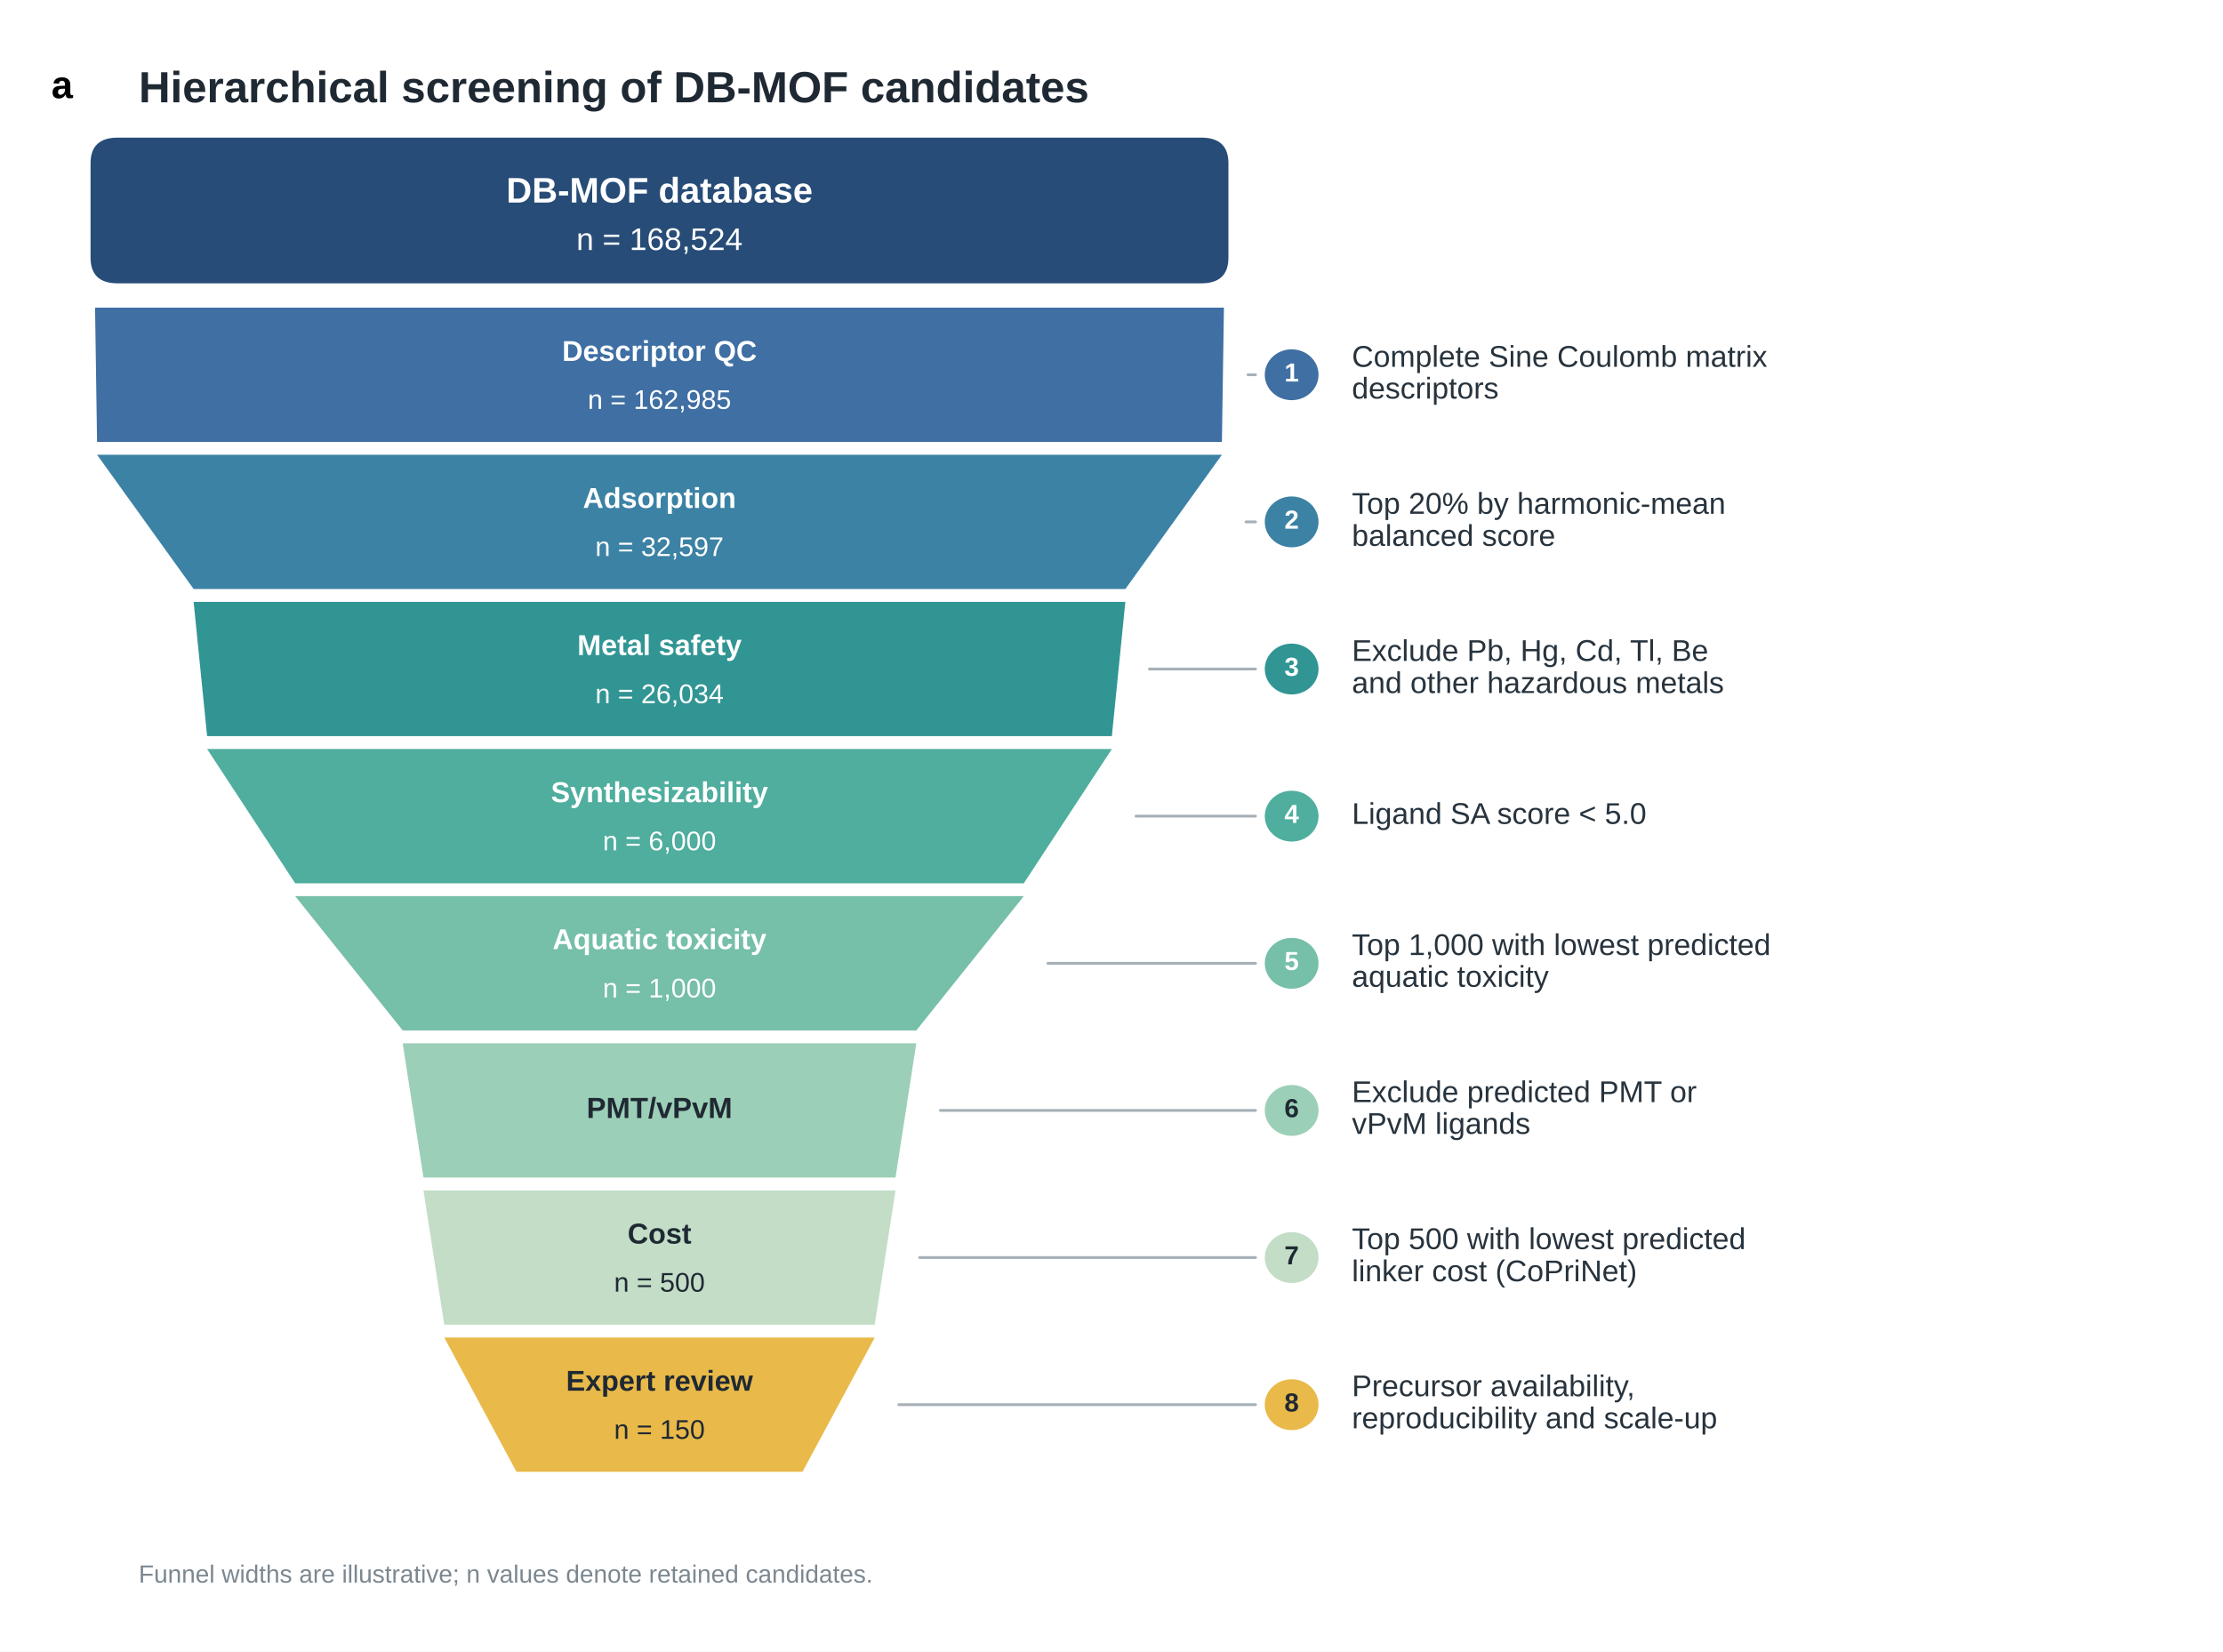
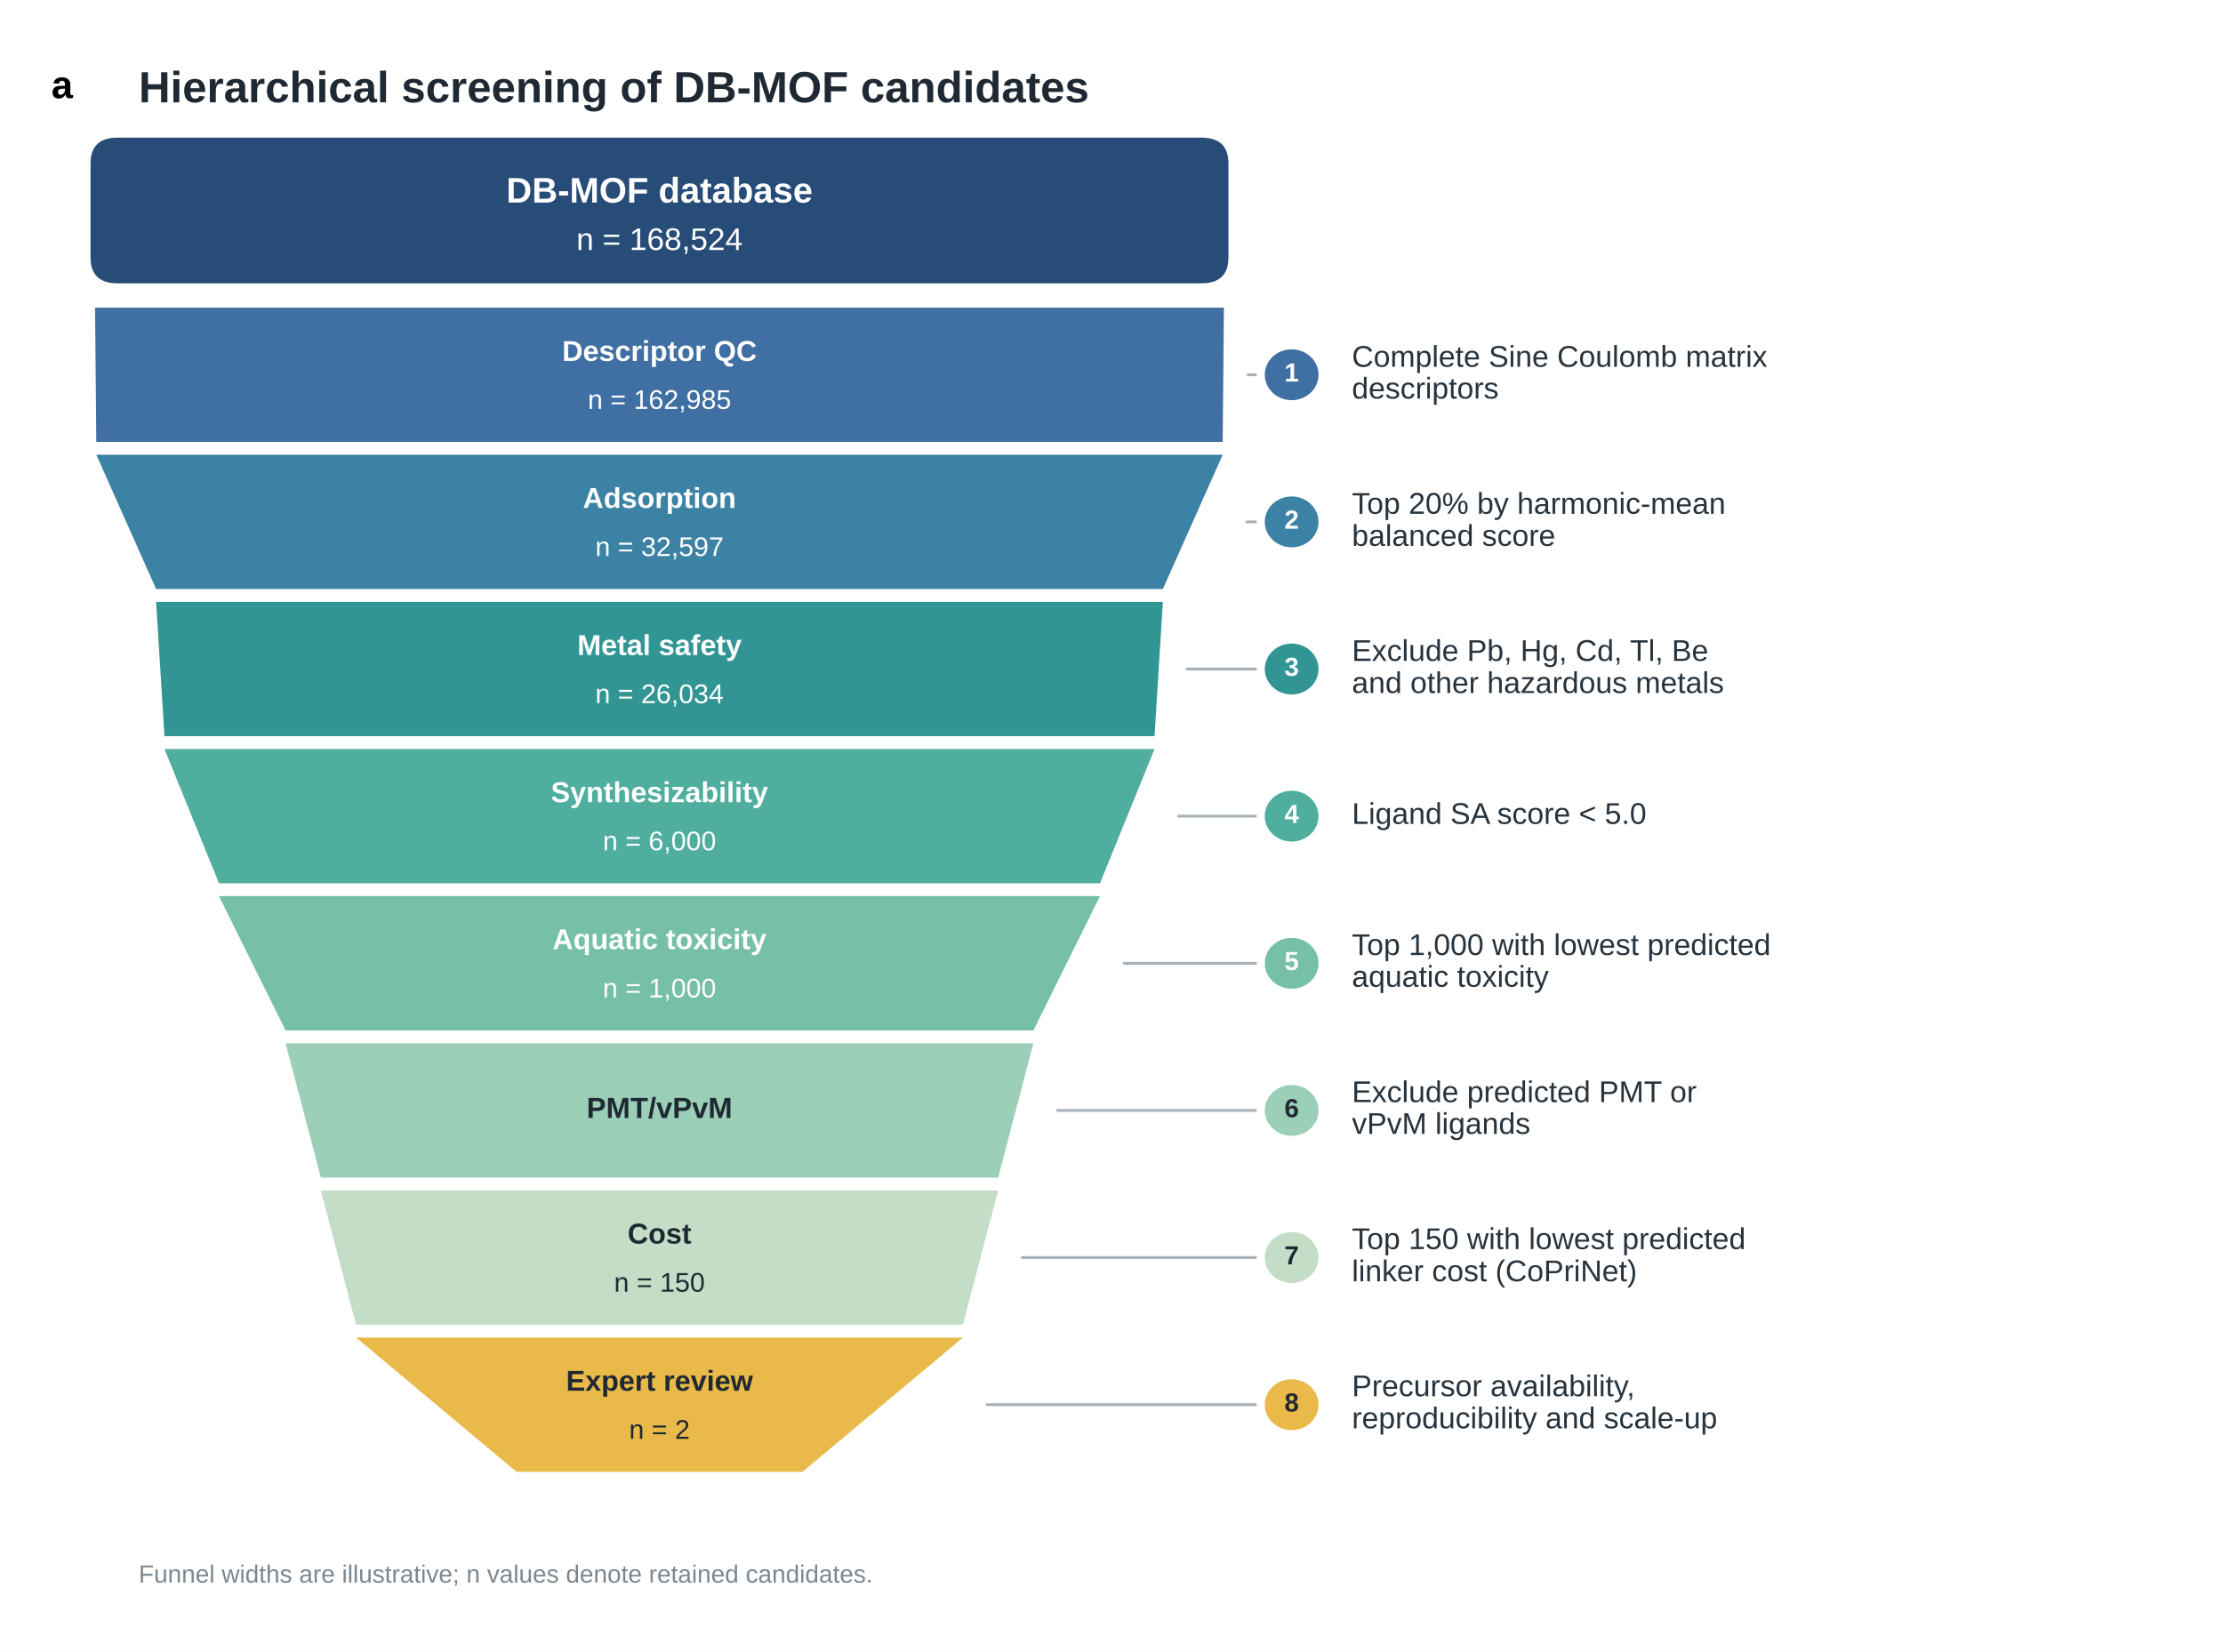
<svg xmlns="http://www.w3.org/2000/svg" width="518.4pt" height="385.2pt" viewBox="0 0 518.4 385.2" version="1.1">
  <defs>
    <style type="text/css">*{stroke-linejoin: round; stroke-linecap: butt}</style>
  </defs>
  <g id="figure_1">
    <g id="patch_1">
      <path d="M 0 385.2  L 518.4 385.2  L 518.4 0  L 0 0  z " style="fill: #ffffff" />
    </g>
    <g id="axes_1">
      <g id="line2d_1">
-         <path d="M 291.033 87.399  L 292.788 87.399  " clip-path="url(#p507f6b612e)" style="fill: none; stroke: #a7b0b7; stroke-width: 0.65; stroke-linecap: round" />
+         <path d="M 291.033 87.399  L 292.788 87.399  " clip-path="url(#p223ba0bb8d)" style="fill: none; stroke: #a7b0b7; stroke-width: 0.65; stroke-linecap: round" />
      </g>
      <g id="line2d_2">
-         <path d="M 290.565 121.713  L 292.788 121.713  " clip-path="url(#p507f6b612e)" style="fill: none; stroke: #a7b0b7; stroke-width: 0.65; stroke-linecap: round" />
+         <path d="M 290.743 121.713  L 292.788 121.713  " clip-path="url(#p223ba0bb8d)" style="fill: none; stroke: #a7b0b7; stroke-width: 0.65; stroke-linecap: round" />
      </g>
      <g id="line2d_3">
-         <path d="M 268.047 156.027  L 292.788 156.027  " clip-path="url(#p507f6b612e)" style="fill: none; stroke: #a7b0b7; stroke-width: 0.65; stroke-linecap: round" />
+         <path d="M 276.797 156.027  L 292.788 156.027  " clip-path="url(#p223ba0bb8d)" style="fill: none; stroke: #a7b0b7; stroke-width: 0.65; stroke-linecap: round" />
      </g>
      <g id="line2d_4">
-         <path d="M 264.901 190.341  L 292.788 190.341  " clip-path="url(#p507f6b612e)" style="fill: none; stroke: #a7b0b7; stroke-width: 0.65; stroke-linecap: round" />
+         <path d="M 274.849 190.341  L 292.788 190.341  " clip-path="url(#p223ba0bb8d)" style="fill: none; stroke: #a7b0b7; stroke-width: 0.65; stroke-linecap: round" />
      </g>
      <g id="line2d_5">
-         <path d="M 244.366 224.655  L 292.788 224.655  " clip-path="url(#p507f6b612e)" style="fill: none; stroke: #a7b0b7; stroke-width: 0.65; stroke-linecap: round" />
+         <path d="M 262.131 224.655  L 292.788 224.655  " clip-path="url(#p223ba0bb8d)" style="fill: none; stroke: #a7b0b7; stroke-width: 0.65; stroke-linecap: round" />
      </g>
      <g id="line2d_6">
-         <path d="M 219.297 258.969  L 292.788 258.969  " clip-path="url(#p507f6b612e)" style="fill: none; stroke: #a7b0b7; stroke-width: 0.65; stroke-linecap: round" />
+         <path d="M 246.605 258.969  L 292.788 258.969  " clip-path="url(#p223ba0bb8d)" style="fill: none; stroke: #a7b0b7; stroke-width: 0.65; stroke-linecap: round" />
      </g>
      <g id="line2d_7">
-         <path d="M 214.448 293.283  L 292.788 293.283  " clip-path="url(#p507f6b612e)" style="fill: none; stroke: #a7b0b7; stroke-width: 0.65; stroke-linecap: round" />
+         <path d="M 238.385 293.283  L 292.788 293.283  " clip-path="url(#p223ba0bb8d)" style="fill: none; stroke: #a7b0b7; stroke-width: 0.65; stroke-linecap: round" />
      </g>
      <g id="line2d_8">
-         <path d="M 209.599 327.597  L 292.788 327.597  " clip-path="url(#p507f6b612e)" style="fill: none; stroke: #a7b0b7; stroke-width: 0.65; stroke-linecap: round" />
+         <path d="M 230.166 327.597  L 292.788 327.597  " clip-path="url(#p223ba0bb8d)" style="fill: none; stroke: #a7b0b7; stroke-width: 0.65; stroke-linecap: round" />
      </g>
      <g id="patch_2">
-         <path d="M 27.432 66.077  L 280.152 66.077  Q 286.47 66.077 286.47 60.081  L 286.47 38.093  Q 286.47 32.097 280.152 32.097  L 27.432 32.097  Q 21.114 32.097 21.114 38.093  L 21.114 60.081  Q 21.114 66.077 27.432 66.077  z " clip-path="url(#p507f6b612e)" style="fill: #274c77" />
+         <path d="M 27.432 66.077  L 280.152 66.077  Q 286.47 66.077 286.47 60.081  L 286.47 38.093  Q 286.47 32.097 280.152 32.097  L 27.432 32.097  Q 21.114 32.097 21.114 38.093  L 21.114 60.081  Q 21.114 66.077 27.432 66.077  z " clip-path="url(#p223ba0bb8d)" style="fill: #274c77" />
      </g>
      <g id="patch_3">
-         <path d="M 22.167 71.741  L 285.417 71.741  L 284.949 103.057  L 22.635 103.057  z " clip-path="url(#p507f6b612e)" style="fill: #3f6fa3" />
+         <path d="M 22.167 71.741  L 285.417 71.741  L 285.127 103.057  L 22.457 103.057  z " clip-path="url(#p223ba0bb8d)" style="fill: #3f6fa3" />
      </g>
      <g id="patch_4">
-         <path d="M 301.212 93.729  C 302.981 93.729 304.677 93.062 305.928 91.875  C 307.178 90.688 307.881 89.077 307.881 87.399  C 307.881 85.72 307.178 84.11 305.928 82.923  C 304.677 81.736 302.981 81.069 301.212 81.069  C 299.443 81.069 297.747 81.736 296.496 82.923  C 295.246 84.11 294.543 85.72 294.543 87.399  C 294.543 89.077 295.246 90.688 296.496 91.875  C 297.747 93.062 299.443 93.729 301.212 93.729  z " clip-path="url(#p507f6b612e)" style="fill: #3f6fa3; stroke: #ffffff; stroke-width: 0.8; stroke-linejoin: miter" />
+         <path d="M 301.212 93.729  C 302.981 93.729 304.677 93.062 305.928 91.875  C 307.178 90.688 307.881 89.077 307.881 87.399  C 307.881 85.72 307.178 84.11 305.928 82.923  C 304.677 81.736 302.981 81.069 301.212 81.069  C 299.443 81.069 297.747 81.736 296.496 82.923  C 295.246 84.11 294.543 85.72 294.543 87.399  C 294.543 89.077 295.246 90.688 296.496 91.875  C 297.747 93.062 299.443 93.729 301.212 93.729  z " clip-path="url(#p223ba0bb8d)" style="fill: #3f6fa3; stroke: #ffffff; stroke-width: 0.8; stroke-linejoin: miter" />
      </g>
      <g id="patch_5">
-         <path d="M 22.635 106.055  L 284.949 106.055  L 262.431 137.371  L 45.153 137.371  z " clip-path="url(#p507f6b612e)" style="fill: #3c82a4" />
+         <path d="M 22.457 106.055  L 285.127 106.055  L 271.181 137.371  L 36.403 137.371  z " clip-path="url(#p223ba0bb8d)" style="fill: #3c82a4" />
      </g>
      <g id="patch_6">
-         <path d="M 301.212 128.043  C 302.981 128.043 304.677 127.376 305.928 126.189  C 307.178 125.002 307.881 123.391 307.881 121.713  C 307.881 120.034 307.178 118.424 305.928 117.237  C 304.677 116.05 302.981 115.383 301.212 115.383  C 299.443 115.383 297.747 116.05 296.496 117.237  C 295.246 118.424 294.543 120.034 294.543 121.713  C 294.543 123.391 295.246 125.002 296.496 126.189  C 297.747 127.376 299.443 128.043 301.212 128.043  z " clip-path="url(#p507f6b612e)" style="fill: #3c82a4; stroke: #ffffff; stroke-width: 0.8; stroke-linejoin: miter" />
+         <path d="M 301.212 128.043  C 302.981 128.043 304.677 127.376 305.928 126.189  C 307.178 125.002 307.881 123.391 307.881 121.713  C 307.881 120.034 307.178 118.424 305.928 117.237  C 304.677 116.05 302.981 115.383 301.212 115.383  C 299.443 115.383 297.747 116.05 296.496 117.237  C 295.246 118.424 294.543 120.034 294.543 121.713  C 294.543 123.391 295.246 125.002 296.496 126.189  C 297.747 127.376 299.443 128.043 301.212 128.043  z " clip-path="url(#p223ba0bb8d)" style="fill: #3c82a4; stroke: #ffffff; stroke-width: 0.8; stroke-linejoin: miter" />
      </g>
      <g id="patch_7">
-         <path d="M 45.153 140.369  L 262.431 140.369  L 259.285 171.685  L 48.299 171.685  z " clip-path="url(#p507f6b612e)" style="fill: #319594" />
+         <path d="M 36.403 140.369  L 271.181 140.369  L 269.233 171.685  L 38.351 171.685  z " clip-path="url(#p223ba0bb8d)" style="fill: #319594" />
      </g>
      <g id="patch_8">
-         <path d="M 301.212 162.357  C 302.981 162.357 304.677 161.69 305.928 160.503  C 307.178 159.316 307.881 157.705 307.881 156.027  C 307.881 154.348 307.178 152.738 305.928 151.551  C 304.677 150.364 302.981 149.697 301.212 149.697  C 299.443 149.697 297.747 150.364 296.496 151.551  C 295.246 152.738 294.543 154.348 294.543 156.027  C 294.543 157.705 295.246 159.316 296.496 160.503  C 297.747 161.69 299.443 162.357 301.212 162.357  z " clip-path="url(#p507f6b612e)" style="fill: #319594; stroke: #ffffff; stroke-width: 0.8; stroke-linejoin: miter" />
+         <path d="M 301.212 162.357  C 302.981 162.357 304.677 161.69 305.928 160.503  C 307.178 159.316 307.881 157.705 307.881 156.027  C 307.881 154.348 307.178 152.738 305.928 151.551  C 304.677 150.364 302.981 149.697 301.212 149.697  C 299.443 149.697 297.747 150.364 296.496 151.551  C 295.246 152.738 294.543 154.348 294.543 156.027  C 294.543 157.705 295.246 159.316 296.496 160.503  C 297.747 161.69 299.443 162.357 301.212 162.357  z " clip-path="url(#p223ba0bb8d)" style="fill: #319594; stroke: #ffffff; stroke-width: 0.8; stroke-linejoin: miter" />
      </g>
      <g id="patch_9">
-         <path d="M 48.299 174.683  L 259.285 174.683  L 238.75 205.999  L 68.834 205.999  z " clip-path="url(#p507f6b612e)" style="fill: #4fae9e" />
+         <path d="M 38.351 174.683  L 269.233 174.683  L 256.515 205.999  L 51.069 205.999  z " clip-path="url(#p223ba0bb8d)" style="fill: #4fae9e" />
      </g>
      <g id="patch_10">
-         <path d="M 301.212 196.671  C 302.981 196.671 304.677 196.004 305.928 194.817  C 307.178 193.63 307.881 192.02 307.881 190.341  C 307.881 188.662 307.178 187.052 305.928 185.865  C 304.677 184.678 302.981 184.011 301.212 184.011  C 299.443 184.011 297.747 184.678 296.496 185.865  C 295.246 187.052 294.543 188.662 294.543 190.341  C 294.543 192.02 295.246 193.63 296.496 194.817  C 297.747 196.004 299.443 196.671 301.212 196.671  z " clip-path="url(#p507f6b612e)" style="fill: #4fae9e; stroke: #ffffff; stroke-width: 0.8; stroke-linejoin: miter" />
+         <path d="M 301.212 196.671  C 302.981 196.671 304.677 196.004 305.928 194.817  C 307.178 193.63 307.881 192.02 307.881 190.341  C 307.881 188.662 307.178 187.052 305.928 185.865  C 304.677 184.678 302.981 184.011 301.212 184.011  C 299.443 184.011 297.747 184.678 296.496 185.865  C 295.246 187.052 294.543 188.662 294.543 190.341  C 294.543 192.02 295.246 193.63 296.496 194.817  C 297.747 196.004 299.443 196.671 301.212 196.671  z " clip-path="url(#p223ba0bb8d)" style="fill: #4fae9e; stroke: #ffffff; stroke-width: 0.8; stroke-linejoin: miter" />
      </g>
      <g id="patch_11">
-         <path d="M 68.834 208.997  L 238.75 208.997  L 213.681 240.313  L 93.903 240.313  z " clip-path="url(#p507f6b612e)" style="fill: #76bfa9" />
+         <path d="M 51.069 208.997  L 256.515 208.997  L 240.989 240.313  L 66.595 240.313  z " clip-path="url(#p223ba0bb8d)" style="fill: #76bfa9" />
      </g>
      <g id="patch_12">
-         <path d="M 301.212 230.985  C 302.981 230.985 304.677 230.318 305.928 229.131  C 307.178 227.944 307.881 226.334 307.881 224.655  C 307.881 222.976 307.178 221.366 305.928 220.179  C 304.677 218.992 302.981 218.325 301.212 218.325  C 299.443 218.325 297.747 218.992 296.496 220.179  C 295.246 221.366 294.543 222.976 294.543 224.655  C 294.543 226.334 295.246 227.944 296.496 229.131  C 297.747 230.318 299.443 230.985 301.212 230.985  z " clip-path="url(#p507f6b612e)" style="fill: #76bfa9; stroke: #ffffff; stroke-width: 0.8; stroke-linejoin: miter" />
+         <path d="M 301.212 230.985  C 302.981 230.985 304.677 230.318 305.928 229.131  C 307.178 227.944 307.881 226.334 307.881 224.655  C 307.881 222.976 307.178 221.366 305.928 220.179  C 304.677 218.992 302.981 218.325 301.212 218.325  C 299.443 218.325 297.747 218.992 296.496 220.179  C 295.246 221.366 294.543 222.976 294.543 224.655  C 294.543 226.334 295.246 227.944 296.496 229.131  C 297.747 230.318 299.443 230.985 301.212 230.985  z " clip-path="url(#p223ba0bb8d)" style="fill: #76bfa9; stroke: #ffffff; stroke-width: 0.8; stroke-linejoin: miter" />
      </g>
      <g id="patch_13">
-         <path d="M 93.903 243.311  L 213.681 243.311  L 208.832 274.627  L 98.752 274.627  z " clip-path="url(#p507f6b612e)" style="fill: #9ccfb7" />
+         <path d="M 66.595 243.311  L 240.989 243.311  L 232.769 274.627  L 74.815 274.627  z " clip-path="url(#p223ba0bb8d)" style="fill: #9ccfb7" />
      </g>
      <g id="patch_14">
-         <path d="M 301.212 265.299  C 302.981 265.299 304.677 264.632 305.928 263.445  C 307.178 262.258 307.881 260.648 307.881 258.969  C 307.881 257.29 307.178 255.68 305.928 254.493  C 304.677 253.306 302.981 252.639 301.212 252.639  C 299.443 252.639 297.747 253.306 296.496 254.493  C 295.246 255.68 294.543 257.29 294.543 258.969  C 294.543 260.648 295.246 262.258 296.496 263.445  C 297.747 264.632 299.443 265.299 301.212 265.299  z " clip-path="url(#p507f6b612e)" style="fill: #9ccfb7; stroke: #ffffff; stroke-width: 0.8; stroke-linejoin: miter" />
+         <path d="M 301.212 265.299  C 302.981 265.299 304.677 264.632 305.928 263.445  C 307.178 262.258 307.881 260.648 307.881 258.969  C 307.881 257.29 307.178 255.68 305.928 254.493  C 304.677 253.306 302.981 252.639 301.212 252.639  C 299.443 252.639 297.747 253.306 296.496 254.493  C 295.246 255.68 294.543 257.29 294.543 258.969  C 294.543 260.648 295.246 262.258 296.496 263.445  C 297.747 264.632 299.443 265.299 301.212 265.299  z " clip-path="url(#p223ba0bb8d)" style="fill: #9ccfb7; stroke: #ffffff; stroke-width: 0.8; stroke-linejoin: miter" />
      </g>
      <g id="patch_15">
-         <path d="M 98.752 277.625  L 208.832 277.625  L 203.983 308.941  L 103.601 308.941  z " clip-path="url(#p507f6b612e)" style="fill: #c3ddc7" />
+         <path d="M 74.815 277.625  L 232.769 277.625  L 224.55 308.941  L 83.034 308.941  z " clip-path="url(#p223ba0bb8d)" style="fill: #c3ddc7" />
      </g>
      <g id="patch_16">
-         <path d="M 301.212 299.613  C 302.981 299.613 304.677 298.946 305.928 297.759  C 307.178 296.572 307.881 294.962 307.881 293.283  C 307.881 291.604 307.178 289.994 305.928 288.807  C 304.677 287.62 302.981 286.953 301.212 286.953  C 299.443 286.953 297.747 287.62 296.496 288.807  C 295.246 289.994 294.543 291.604 294.543 293.283  C 294.543 294.962 295.246 296.572 296.496 297.759  C 297.747 298.946 299.443 299.613 301.212 299.613  z " clip-path="url(#p507f6b612e)" style="fill: #c3ddc7; stroke: #ffffff; stroke-width: 0.8; stroke-linejoin: miter" />
+         <path d="M 301.212 299.613  C 302.981 299.613 304.677 298.946 305.928 297.759  C 307.178 296.572 307.881 294.962 307.881 293.283  C 307.881 291.604 307.178 289.994 305.928 288.807  C 304.677 287.62 302.981 286.953 301.212 286.953  C 299.443 286.953 297.747 287.62 296.496 288.807  C 295.246 289.994 294.543 291.604 294.543 293.283  C 294.543 294.962 295.246 296.572 296.496 297.759  C 297.747 298.946 299.443 299.613 301.212 299.613  z " clip-path="url(#p223ba0bb8d)" style="fill: #c3ddc7; stroke: #ffffff; stroke-width: 0.8; stroke-linejoin: miter" />
      </g>
      <g id="patch_17">
-         <path d="M 103.601 311.939  L 203.983 311.939  L 187.137 343.255  L 120.447 343.255  z " clip-path="url(#p507f6b612e)" style="fill: #e9b949" />
+         <path d="M 83.034 311.939  L 224.55 311.939  L 187.137 343.255  L 120.447 343.255  z " clip-path="url(#p223ba0bb8d)" style="fill: #e9b949" />
      </g>
      <g id="patch_18">
-         <path d="M 301.212 333.927  C 302.981 333.927 304.677 333.26 305.928 332.073  C 307.178 330.886 307.881 329.276 307.881 327.597  C 307.881 325.918 307.178 324.308 305.928 323.121  C 304.677 321.934 302.981 321.267 301.212 321.267  C 299.443 321.267 297.747 321.934 296.496 323.121  C 295.246 324.308 294.543 325.918 294.543 327.597  C 294.543 329.276 295.246 330.886 296.496 332.073  C 297.747 333.26 299.443 333.927 301.212 333.927  z " clip-path="url(#p507f6b612e)" style="fill: #e9b949; stroke: #ffffff; stroke-width: 0.8; stroke-linejoin: miter" />
+         <path d="M 301.212 333.927  C 302.981 333.927 304.677 333.26 305.928 332.073  C 307.178 330.886 307.881 329.276 307.881 327.597  C 307.881 325.918 307.178 324.308 305.928 323.121  C 304.677 321.934 302.981 321.267 301.212 321.267  C 299.443 321.267 297.747 321.934 296.496 323.121  C 295.246 324.308 294.543 325.918 294.543 327.597  C 294.543 329.276 295.246 330.886 296.496 332.073  C 297.747 333.26 299.443 333.927 301.212 333.927  z " clip-path="url(#p223ba0bb8d)" style="fill: #e9b949; stroke: #ffffff; stroke-width: 0.8; stroke-linejoin: miter" />
      </g>
      <g id="text_1">
        <text style="font-weight: 700; font-size: 9px; font-family: 'Arial', 'Helvetica', 'DejaVu Sans', sans-serif; text-anchor: start" x="11.988" y="22.881" transform="rotate(-0 11.988 22.8807)">a</text>
      </g>
      <g id="text_2">
        <text style="font-weight: 700; font-size: 10.2px; font-family: 'Arial', 'Helvetica', 'DejaVu Sans', sans-serif; text-anchor: start; fill: #1f2933" x="32.346" y="23.864" transform="rotate(-0 32.346 23.86395)">Hierarchical screening of DB-MOF candidates</text>
      </g>
      <g id="text_3">
        <text style="font-weight: 700; font-size: 8.3px; font-family: 'Arial', 'Helvetica', 'DejaVu Sans', sans-serif; text-anchor: middle; fill: #ffffff" x="153.792" y="47.241" transform="rotate(-0 153.792 47.24074)">DB-MOF database</text>
      </g>
      <g id="text_4">
        <text style="font-size: 7.3px; font-family: 'Arial', 'Helvetica', 'DejaVu Sans', sans-serif; text-anchor: middle; fill: #ffffff" x="153.792" y="58.303" transform="rotate(-0 153.792 58.30335)">n = 168,524</text>
      </g>
      <g id="text_5">
        <text style="font-weight: 700; font-size: 6.7px; font-family: 'Arial', 'Helvetica', 'DejaVu Sans', sans-serif; text-anchor: middle; fill: #ffffff" x="153.792" y="84.179" transform="rotate(-0 153.792 84.17916)">Descriptor QC</text>
      </g>
      <g id="text_6">
        <text style="font-size: 6.3px; font-family: 'Arial', 'Helvetica', 'DejaVu Sans', sans-serif; text-anchor: middle; fill: #ffffff" x="153.792" y="95.357" transform="rotate(-0 153.792 95.35718)">n = 162,985</text>
      </g>
      <g id="text_7">
        <text style="font-weight: 700; font-size: 6.1px; font-family: 'Arial', 'Helvetica', 'DejaVu Sans', sans-serif; text-anchor: middle; fill: #ffffff" x="301.212" y="88.98" transform="rotate(-0 301.212 88.97999)">1</text>
      </g>
      <g id="text_8">
        <text style="font-size: 7px; font-family: 'Arial', 'Helvetica', 'DejaVu Sans', sans-serif; fill: #27333d" transform="translate(315.252 85.54912)">Complete Sine Coulomb matrix</text>
        <text style="font-size: 7px; font-family: 'Arial', 'Helvetica', 'DejaVu Sans', sans-serif; fill: #27333d" transform="translate(315.252 92.95293)">descriptors</text>
      </g>
      <g id="text_9">
        <text style="font-weight: 700; font-size: 6.7px; font-family: 'Arial', 'Helvetica', 'DejaVu Sans', sans-serif; text-anchor: middle; fill: #ffffff" x="153.792" y="118.452" transform="rotate(-0 153.792 118.4524)">Adsorption</text>
      </g>
      <g id="text_10">
        <text style="font-size: 6.3px; font-family: 'Arial', 'Helvetica', 'DejaVu Sans', sans-serif; text-anchor: middle; fill: #ffffff" x="153.792" y="129.671" transform="rotate(-0 153.792 129.6712)">n = 32,597</text>
      </g>
      <g id="text_11">
        <text style="font-weight: 700; font-size: 6.1px; font-family: 'Arial', 'Helvetica', 'DejaVu Sans', sans-serif; text-anchor: middle; fill: #ffffff" x="301.212" y="123.294" transform="rotate(-0 301.212 123.294)">2</text>
      </g>
      <g id="text_12">
        <text style="font-size: 7px; font-family: 'Arial', 'Helvetica', 'DejaVu Sans', sans-serif; fill: #27333d" transform="translate(315.252 119.8221)">Top 20% by harmonic-mean</text>
        <text style="font-size: 7px; font-family: 'Arial', 'Helvetica', 'DejaVu Sans', sans-serif; fill: #27333d" transform="translate(315.252 127.308)">balanced score</text>
      </g>
      <g id="text_13">
        <text style="font-weight: 700; font-size: 6.7px; font-family: 'Arial', 'Helvetica', 'DejaVu Sans', sans-serif; text-anchor: middle; fill: #ffffff" x="153.792" y="152.763" transform="rotate(-0 153.792 152.7633)">Metal safety</text>
      </g>
      <g id="text_14">
        <text style="font-size: 6.3px; font-family: 'Arial', 'Helvetica', 'DejaVu Sans', sans-serif; text-anchor: middle; fill: #ffffff" x="153.792" y="163.985" transform="rotate(-0 153.792 163.9852)">n = 26,034</text>
      </g>
      <g id="text_15">
        <text style="font-weight: 700; font-size: 6.1px; font-family: 'Arial', 'Helvetica', 'DejaVu Sans', sans-serif; text-anchor: middle; fill: #ffffff" x="301.212" y="157.608" transform="rotate(-0 301.212 157.6081)">3</text>
      </g>
      <g id="text_16">
        <text style="font-size: 7px; font-family: 'Arial', 'Helvetica', 'DejaVu Sans', sans-serif; fill: #27333d" transform="translate(315.252 154.1362)">Exclude Pb, Hg, Cd, Tl, Be</text>
        <text style="font-size: 7px; font-family: 'Arial', 'Helvetica', 'DejaVu Sans', sans-serif; fill: #27333d" transform="translate(315.252 161.622)">and other hazardous metals</text>
      </g>
      <g id="text_17">
        <text style="font-weight: 700; font-size: 6.7px; font-family: 'Arial', 'Helvetica', 'DejaVu Sans', sans-serif; text-anchor: middle; fill: #ffffff" x="153.792" y="187.077" transform="rotate(-0 153.792 187.0773)">Synthesizability</text>
      </g>
      <g id="text_18">
        <text style="font-size: 6.3px; font-family: 'Arial', 'Helvetica', 'DejaVu Sans', sans-serif; text-anchor: middle; fill: #ffffff" x="153.792" y="198.299" transform="rotate(-0 153.792 198.2993)">n = 6,000</text>
      </g>
      <g id="text_19">
        <text style="font-weight: 700; font-size: 6.1px; font-family: 'Arial', 'Helvetica', 'DejaVu Sans', sans-serif; text-anchor: middle; fill: #ffffff" x="301.212" y="191.922" transform="rotate(-0 301.212 191.9221)">4</text>
      </g>
      <g id="text_20">
        <text style="font-size: 7px; font-family: 'Arial', 'Helvetica', 'DejaVu Sans', sans-serif; text-anchor: start; fill: #27333d" x="315.252" y="192.152" transform="rotate(-0 315.252 192.1521)">Ligand SA score &lt; 5.0</text>
      </g>
      <g id="text_21">
        <text style="font-weight: 700; font-size: 6.7px; font-family: 'Arial', 'Helvetica', 'DejaVu Sans', sans-serif; text-anchor: middle; fill: #ffffff" x="153.792" y="221.35" transform="rotate(-0 153.792 221.3505)">Aquatic toxicity</text>
      </g>
      <g id="text_22">
        <text style="font-size: 6.3px; font-family: 'Arial', 'Helvetica', 'DejaVu Sans', sans-serif; text-anchor: middle; fill: #ffffff" x="153.792" y="232.613" transform="rotate(-0 153.792 232.6133)">n = 1,000</text>
      </g>
      <g id="text_23">
        <text style="font-weight: 700; font-size: 6.1px; font-family: 'Arial', 'Helvetica', 'DejaVu Sans', sans-serif; text-anchor: middle; fill: #ffffff" x="301.212" y="226.236" transform="rotate(-0 301.212 226.2361)">5</text>
      </g>
      <g id="text_24">
        <text style="font-size: 7px; font-family: 'Arial', 'Helvetica', 'DejaVu Sans', sans-serif; fill: #27333d" transform="translate(315.252 222.732)">Top 1,000 with lowest predicted</text>
        <text style="font-size: 7px; font-family: 'Arial', 'Helvetica', 'DejaVu Sans', sans-serif; fill: #27333d" transform="translate(315.252 230.1358)">aquatic toxicity</text>
      </g>
      <g id="text_25">
        <text style="font-weight: 700; font-size: 6.8px; font-family: 'Arial', 'Helvetica', 'DejaVu Sans', sans-serif; text-anchor: middle; fill: #1f2933" x="153.792" y="260.732" transform="rotate(-0 153.792 260.7316)">PMT/vPvM</text>
      </g>
      <g id="text_26">
        <text style="font-weight: 700; font-size: 6.1px; font-family: 'Arial', 'Helvetica', 'DejaVu Sans', sans-serif; text-anchor: middle; fill: #1f2933" x="301.212" y="260.55" transform="rotate(-0 301.212 260.5502)">6</text>
      </g>
      <g id="text_27">
        <text style="font-size: 7px; font-family: 'Arial', 'Helvetica', 'DejaVu Sans', sans-serif; fill: #27333d" transform="translate(315.252 257.0356)">Exclude predicted PMT or</text>
        <text style="font-size: 7px; font-family: 'Arial', 'Helvetica', 'DejaVu Sans', sans-serif; fill: #27333d" transform="translate(315.252 264.4394)">vPvM ligands</text>
      </g>
      <g id="text_28">
        <text style="font-weight: 700; font-size: 6.7px; font-family: 'Arial', 'Helvetica', 'DejaVu Sans', sans-serif; text-anchor: middle; fill: #1f2933" x="153.792" y="290.023" transform="rotate(-0 153.792 290.0225)">Cost</text>
      </g>
      <g id="text_29">
-         <text style="font-size: 6.3px; font-family: 'Arial', 'Helvetica', 'DejaVu Sans', sans-serif; text-anchor: middle; fill: #1f2933" x="153.792" y="301.241" transform="rotate(-0 153.792 301.2414)">n = 500</text>
+         <text style="font-size: 6.3px; font-family: 'Arial', 'Helvetica', 'DejaVu Sans', sans-serif; text-anchor: middle; fill: #1f2933" x="153.792" y="301.241" transform="rotate(-0 153.792 301.2414)">n = 150</text>
      </g>
      <g id="text_30">
        <text style="font-weight: 700; font-size: 6.1px; font-family: 'Arial', 'Helvetica', 'DejaVu Sans', sans-serif; text-anchor: middle; fill: #1f2933" x="301.212" y="294.864" transform="rotate(-0 301.212 294.8642)">7</text>
      </g>
      <g id="text_31">
-         <text style="font-size: 7px; font-family: 'Arial', 'Helvetica', 'DejaVu Sans', sans-serif; fill: #27333d" transform="translate(315.252 291.3088)">Top 500 with lowest predicted</text>
+         <text style="font-size: 7px; font-family: 'Arial', 'Helvetica', 'DejaVu Sans', sans-serif; fill: #27333d" transform="translate(315.252 291.3088)">Top 150 with lowest predicted</text>
        <text style="font-size: 7px; font-family: 'Arial', 'Helvetica', 'DejaVu Sans', sans-serif; fill: #27333d" transform="translate(315.252 298.815)">linker cost (CoPriNet)</text>
      </g>
      <g id="text_32">
        <text style="font-weight: 700; font-size: 6.7px; font-family: 'Arial', 'Helvetica', 'DejaVu Sans', sans-serif; text-anchor: middle; fill: #1f2933" x="153.792" y="324.337" transform="rotate(-0 153.792 324.3366)">Expert review</text>
      </g>
      <g id="text_33">
-         <text style="font-size: 6.3px; font-family: 'Arial', 'Helvetica', 'DejaVu Sans', sans-serif; text-anchor: middle; fill: #1f2933" x="153.792" y="335.555" transform="rotate(-0 153.792 335.5554)">n = 150</text>
+         <text style="font-size: 6.3px; font-family: 'Arial', 'Helvetica', 'DejaVu Sans', sans-serif; text-anchor: middle; fill: #1f2933" x="153.792" y="335.555" transform="rotate(-0 153.792 335.5554)">n = 2</text>
      </g>
      <g id="text_34">
        <text style="font-weight: 700; font-size: 6.1px; font-family: 'Arial', 'Helvetica', 'DejaVu Sans', sans-serif; text-anchor: middle; fill: #1f2933" x="301.212" y="329.178" transform="rotate(-0 301.212 329.1782)">8</text>
      </g>
      <g id="text_35">
        <text style="font-size: 7px; font-family: 'Arial', 'Helvetica', 'DejaVu Sans', sans-serif; fill: #27333d" transform="translate(315.252 325.6227)">Precursor availability,</text>
        <text style="font-size: 7px; font-family: 'Arial', 'Helvetica', 'DejaVu Sans', sans-serif; fill: #27333d" transform="translate(315.252 333.1085)">reproducibility and scale-up</text>
      </g>
      <g id="text_36">
        <text style="font-size: 5.8px; font-family: 'Arial', 'Helvetica', 'DejaVu Sans', sans-serif; text-anchor: start; fill: #7b8790" x="32.346" y="369.087" transform="rotate(-0 32.346 369.0869)">Funnel widths are illustrative; n values denote retained candidates.</text>
      </g>
    </g>
  </g>
  <defs>
-     <clipPath id="p507f6b612e">
+     <clipPath id="p223ba0bb8d">
      <rect x="7.776" y="5.778" width="505.44" height="369.792" />
    </clipPath>
  </defs>
</svg>
